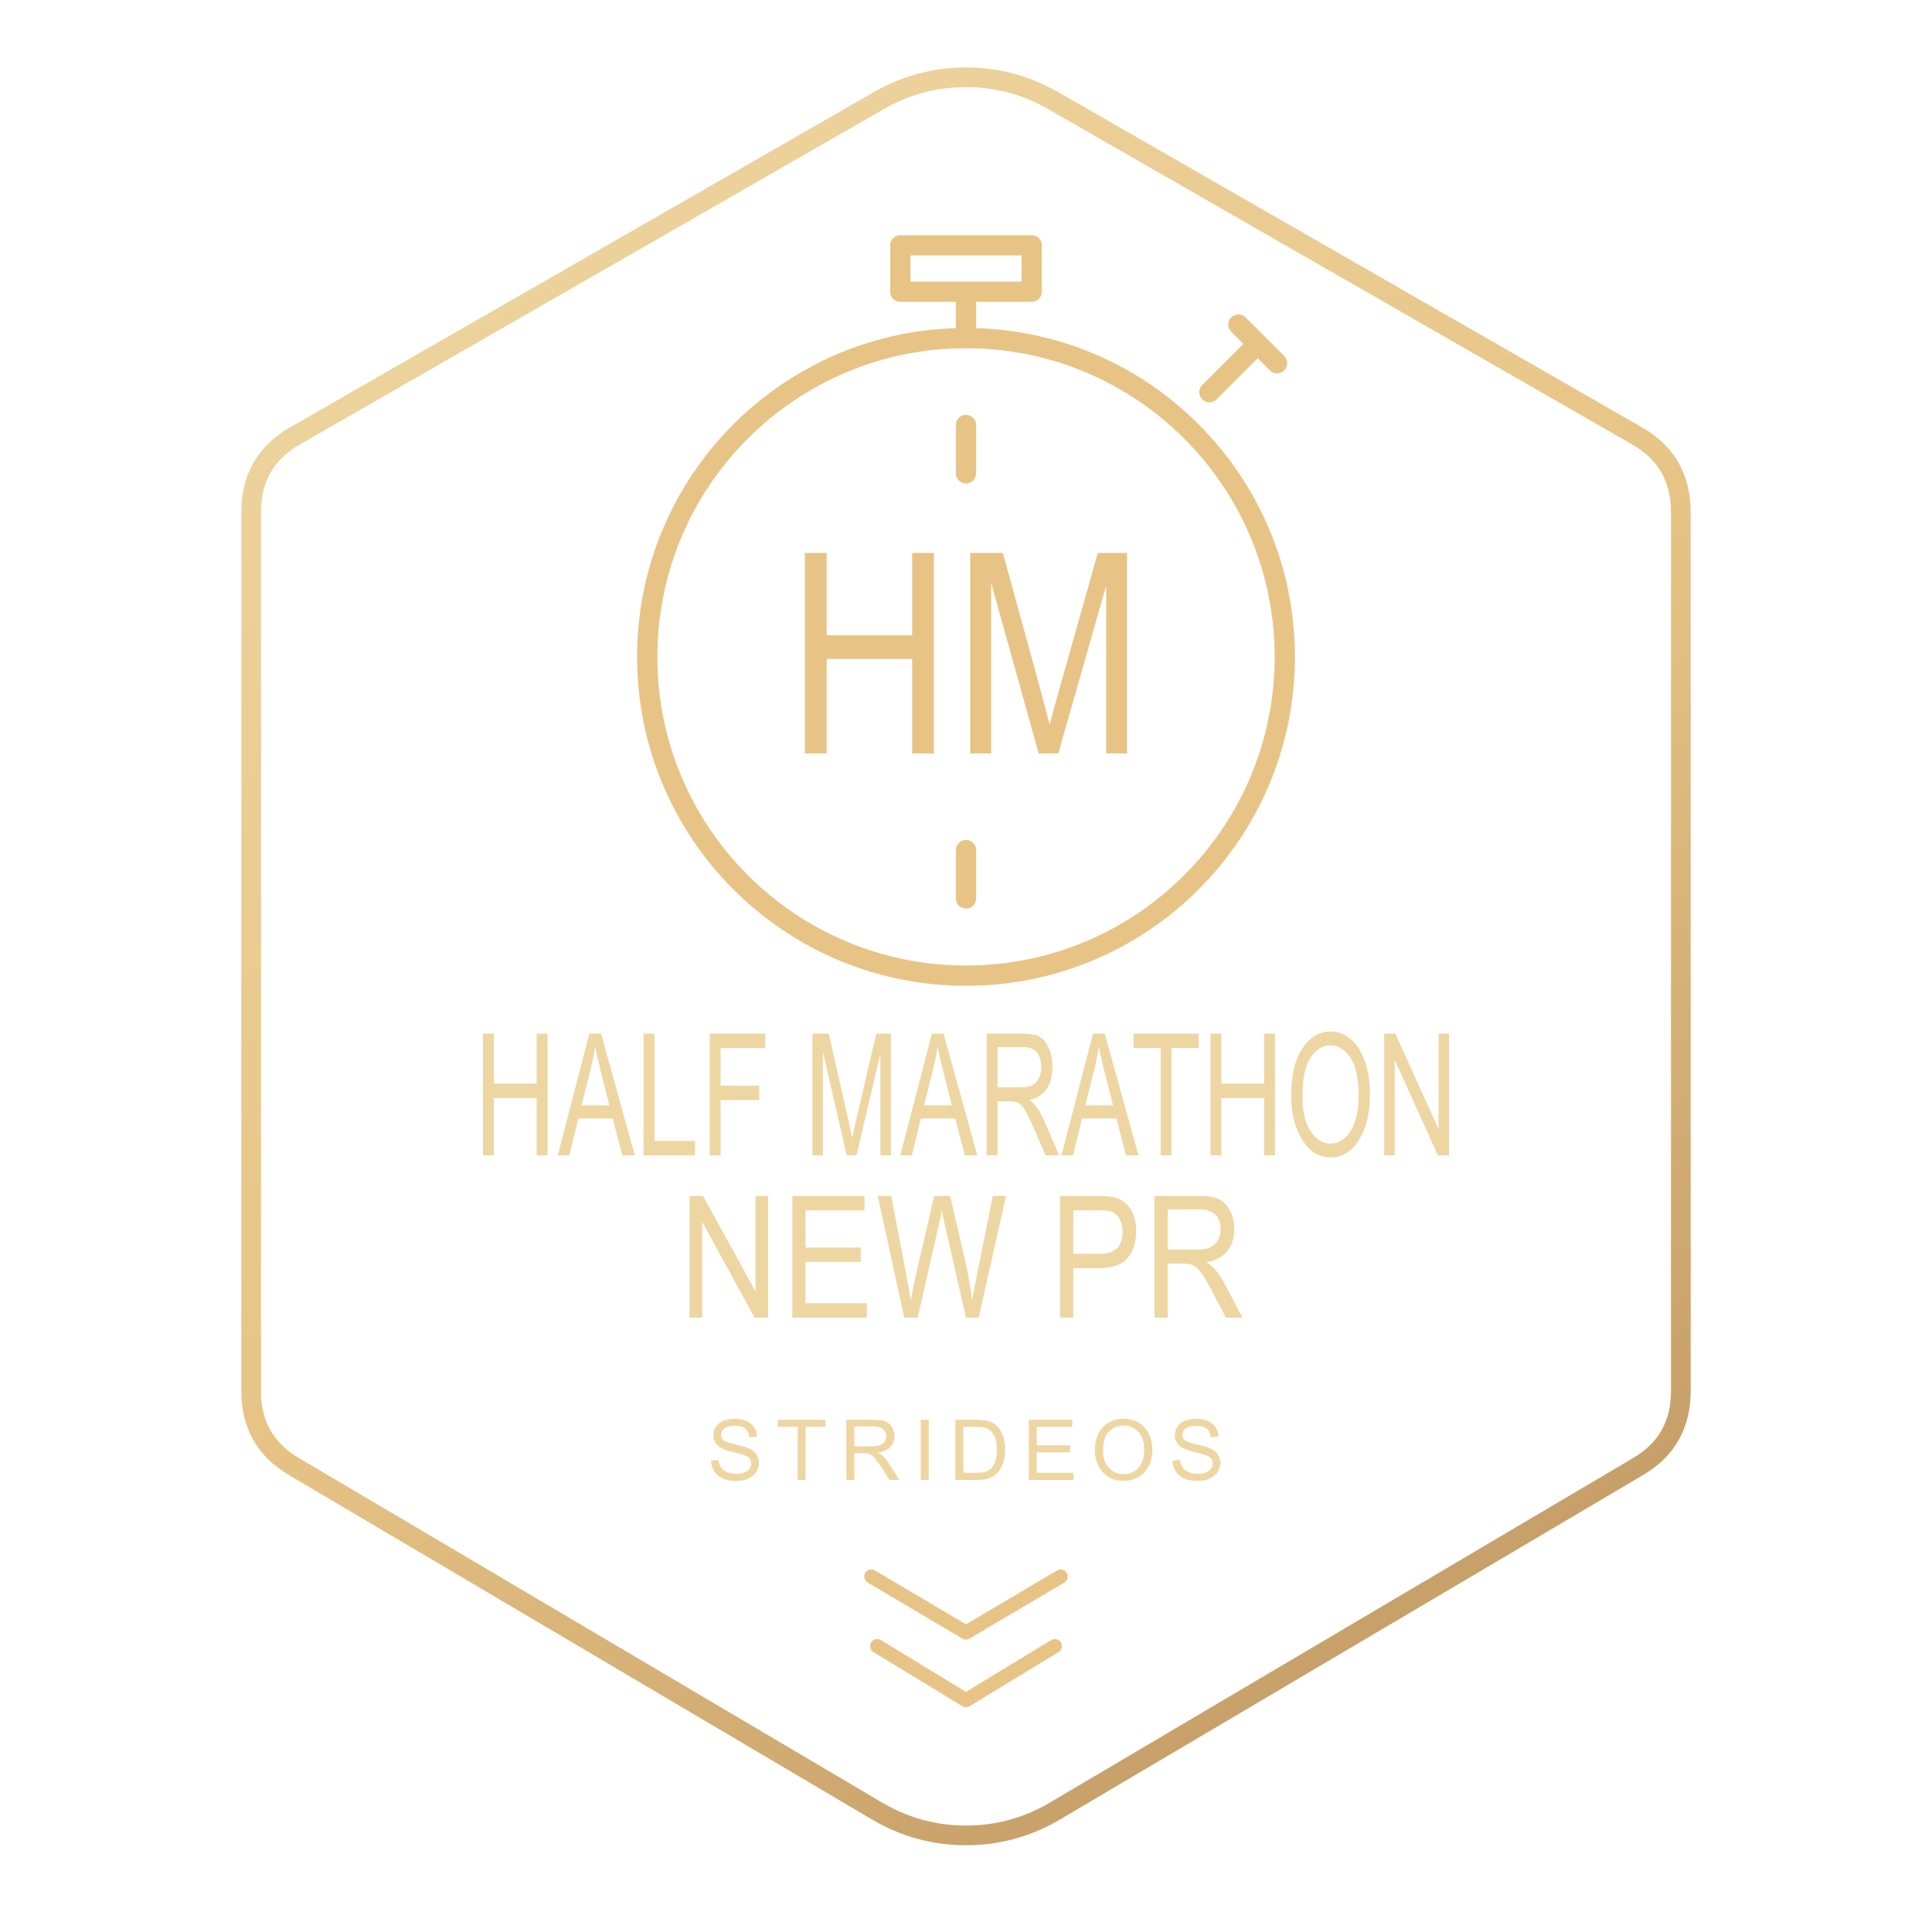
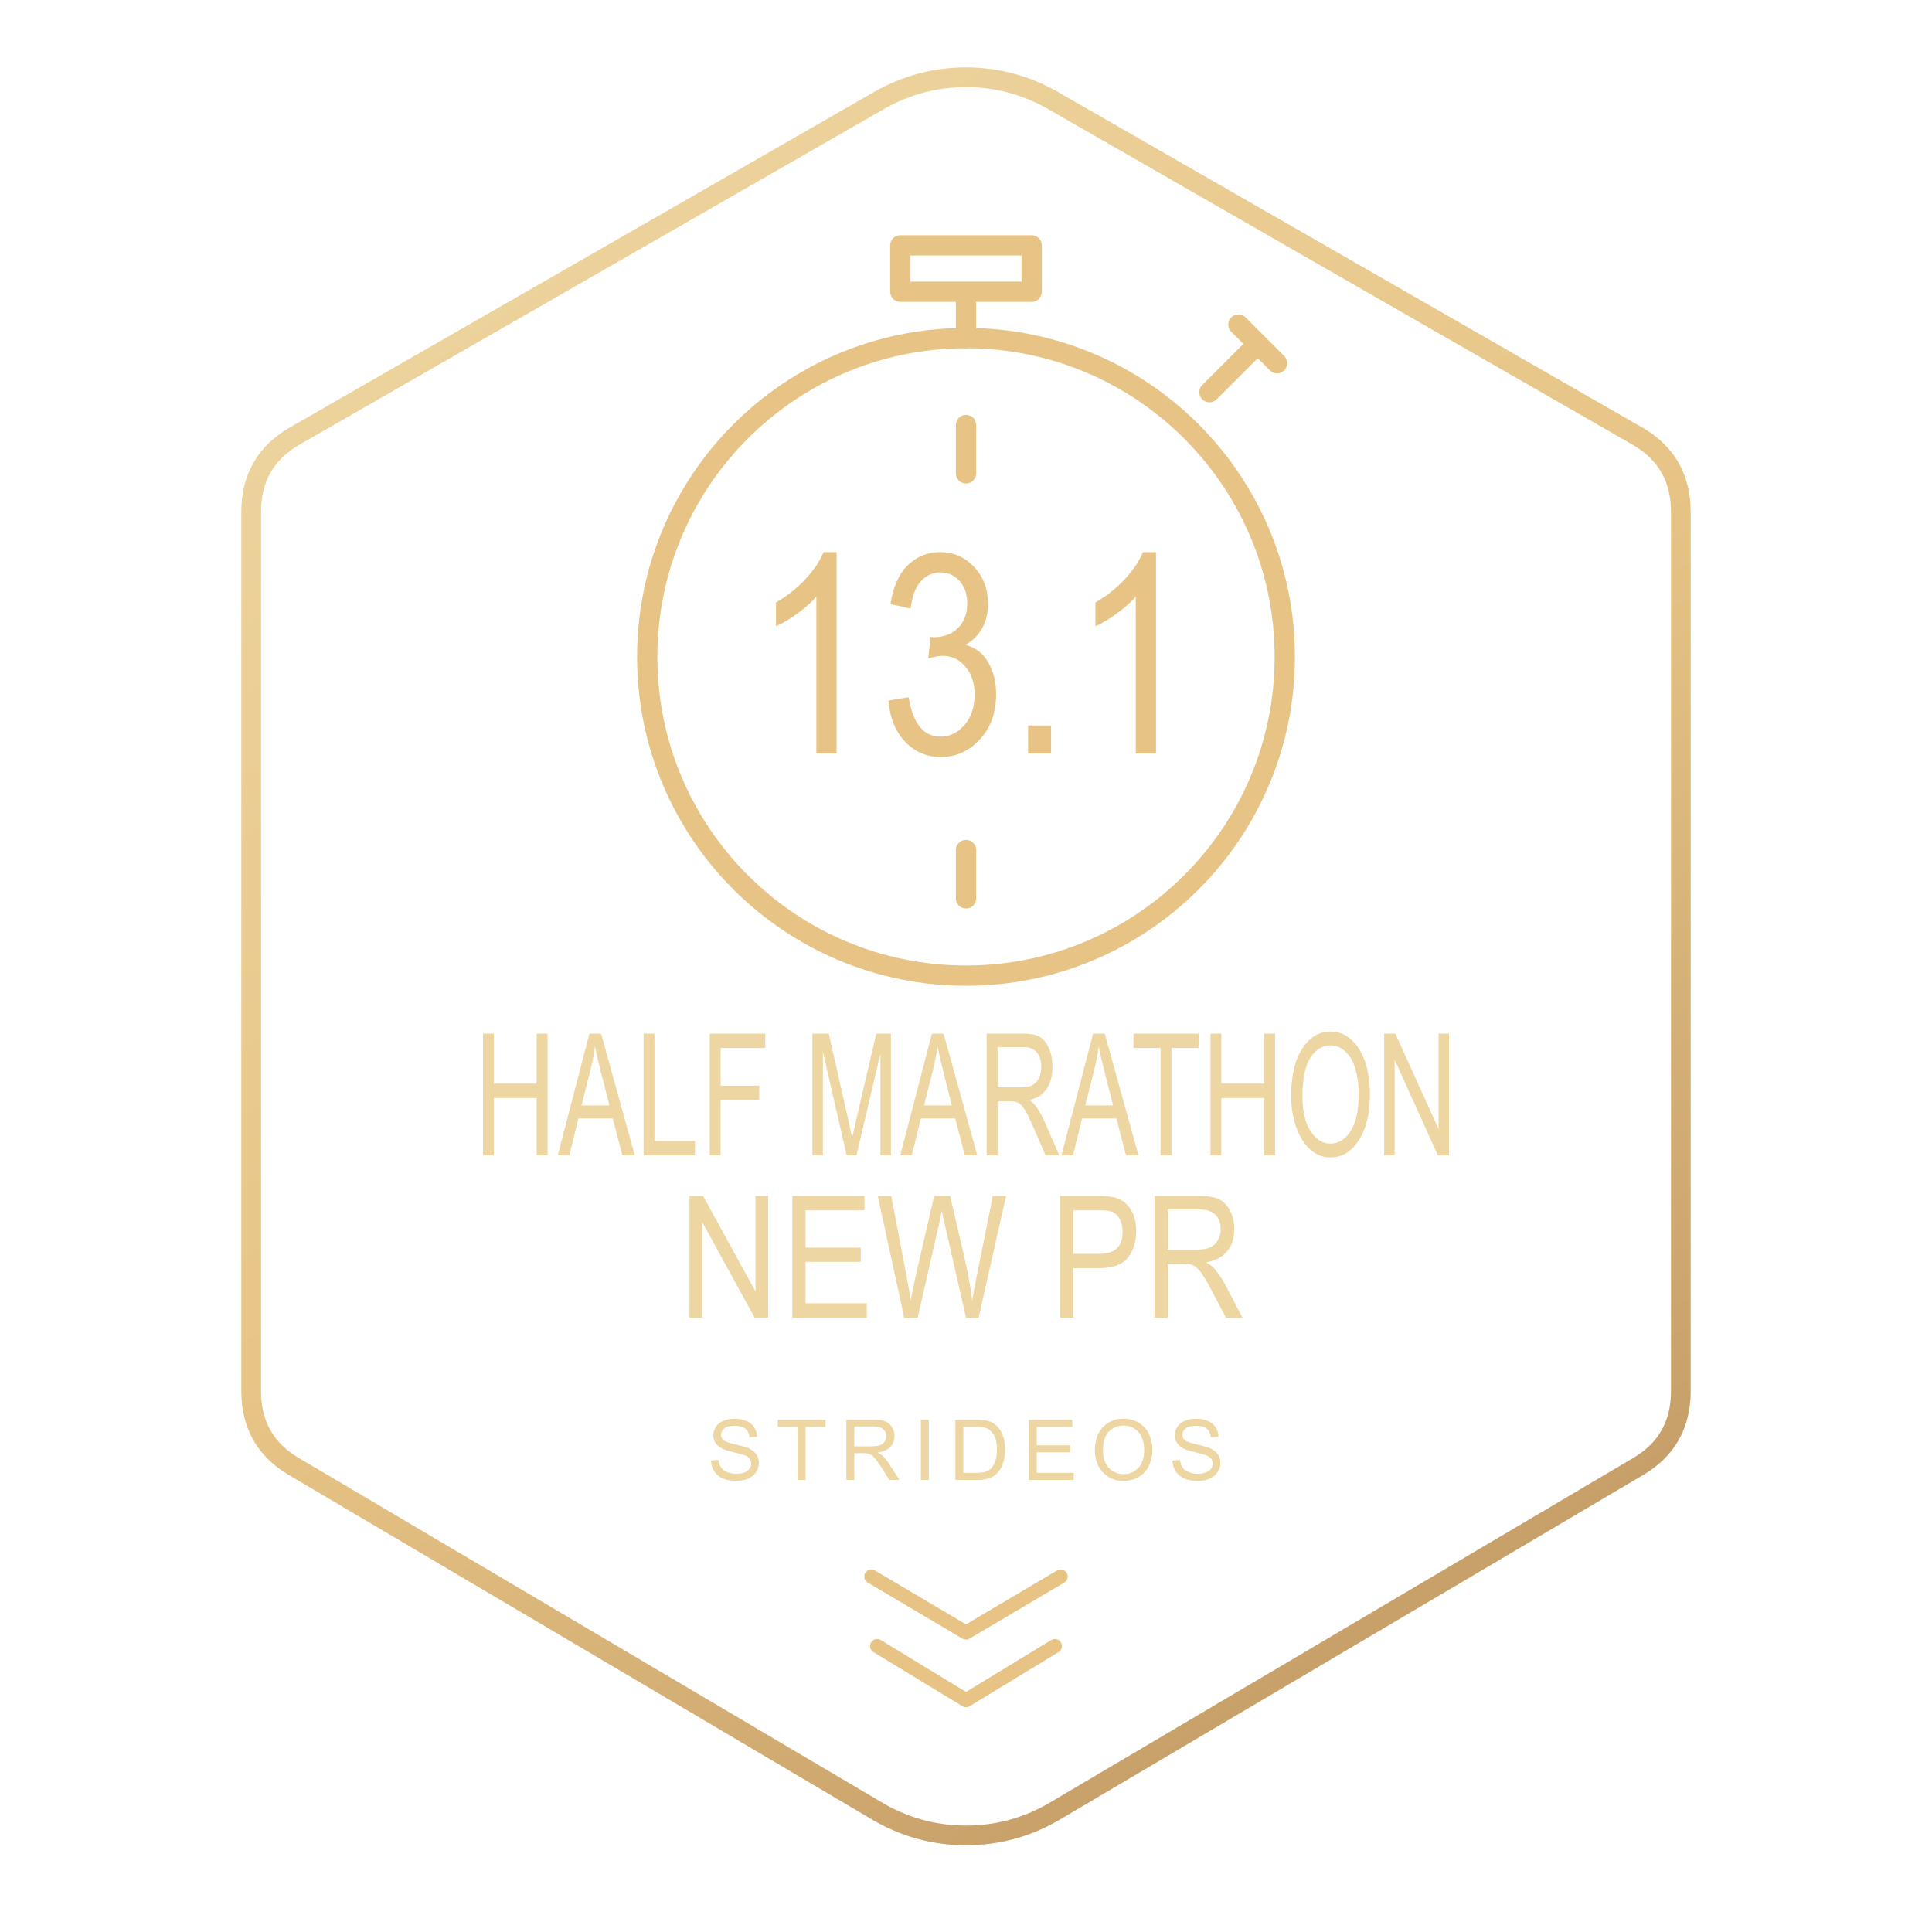
<svg xmlns="http://www.w3.org/2000/svg" width="100" height="100" viewBox="0 0 100 100" fill="none" role="img" aria-label="Half Marathon personal record badge, earned">
  <defs>
    <linearGradient id="race-pr-half-marathon-transparent-edge" x1="20" y1="4" x2="80" y2="95" gradientUnits="userSpaceOnUse">
      <stop stop-color="#EED6A2" />
      <stop offset=".5" stop-color="#E7C486" />
      <stop offset="1" stop-color="#BD9560" />
    </linearGradient>
    <radialGradient id="race-pr-half-marathon-transparent-ambient">
      <stop stop-color="#E7C486" stop-opacity=".025" />
      <stop offset="1" stop-color="#E7C486" stop-opacity="0" />
    </radialGradient>
  </defs>
  <path data-frame="firsts-derived" d="M50 4 Q52.4 4 54.5 5.2 L84.8 22.6 Q87 23.9 87 26.5 L87 72 Q87 74.6 84.8 75.9 L54.5 93.8 Q52.4 95 50 95 Q47.6 95 45.5 93.8 L15.2 75.9 Q13 74.6 13 72 L13 26.5 Q13 23.9 15.2 22.6 L45.5 5.2 Q47.6 4 50 4 Z" fill="none" stroke="url(#race-pr-half-marathon-transparent-edge)" stroke-width="1.02" stroke-linejoin="round" />
  <g data-layout="full-timing">
    <g data-glyph="stopwatch" fill="none" stroke="#E7C486" stroke-width="1.05" stroke-linecap="round" stroke-linejoin="round">
      <circle cx="50" cy="34" r="16.5" />
      <path d="M46.6 12.7 H53.4 V15.1 H46.6 Z M50 15.1 V17.5 M62.6 20.3 L65.1 17.8 M64.1 16.8 L66.1 18.8 M50 22 V24.5 M50 44 V46.5" />
    </g>
-     <path data-lettering="distance-face" data-text="HM" fill="#E7C486" stroke="none" d="M41.663 39L41.663 28.621L42.789 28.621L42.789 32.883L47.214 32.883L47.214 28.621L48.34 28.621L48.34 39L47.214 39L47.214 34.108L42.789 34.108L42.789 39ZM50.216 39L50.216 28.621L51.908 28.621L53.926 35.97L54.329 37.506Q54.478 36.933 54.783 35.842L56.822 28.621L58.337 28.621L58.337 39L57.254 39L57.254 30.313L54.776 39L53.763 39L51.299 30.164L51.299 39Z" />
+     <path data-lettering="distance-face" data-text="13.1" fill="#E7C486" stroke="none" d="M43.302 39L42.254 39L42.254 30.879Q41.893 31.304 41.284 31.746Q40.676 32.189 40.166 32.416L40.166 31.184Q41.03 30.688 41.692 29.973Q42.354 29.258 42.623 28.578L43.302 28.578ZM45.986 36.26L47.033 36.09Q47.359 38.129 48.683 38.129Q49.398 38.129 49.922 37.524Q50.446 36.918 50.446 35.956Q50.446 35.049 49.965 34.497Q49.483 33.945 48.782 33.945Q48.485 33.945 48.046 34.086L48.166 32.968L48.329 32.982Q49.101 32.982 49.582 32.508Q50.064 32.033 50.064 31.24Q50.064 30.511 49.66 30.068Q49.257 29.626 48.676 29.626Q48.074 29.626 47.66 30.09Q47.246 30.553 47.133 31.495L46.092 31.269Q46.29 29.938 46.984 29.258Q47.678 28.578 48.662 28.578Q49.696 28.578 50.418 29.343Q51.14 30.107 51.14 31.269Q51.14 31.977 50.832 32.522Q50.524 33.067 49.972 33.378Q50.481 33.52 50.814 33.846Q51.147 34.171 51.352 34.717Q51.558 35.262 51.558 35.934Q51.558 37.365 50.715 38.274Q49.873 39.184 48.697 39.184Q47.607 39.184 46.849 38.391Q46.092 37.598 45.986 36.26ZM53.214 39L53.214 37.549L54.404 37.549L54.404 39ZM59.834 39L58.786 39L58.786 30.879Q58.425 31.304 57.816 31.746Q57.208 32.189 56.698 32.416L56.698 31.184Q57.562 30.688 58.224 29.973Q58.885 29.258 59.155 28.578L59.834 28.578Z" />
  </g>
  <path data-lettering="distance-title" data-text="HALF MARATHON" fill="#EED6A2" stroke="none" d="M25 59.8L25 53.501L25.563 53.501L25.563 56.087L27.777 56.087L27.777 53.501L28.341 53.501L28.341 59.8L27.777 59.8L27.777 56.831L25.563 56.831L25.563 59.8ZM28.871 59.8L30.507 53.501L31.113 53.501L32.856 59.8L32.211 59.8L31.715 57.892L29.937 57.892L29.469 59.8ZM30.1 57.213L31.542 57.213L31.099 55.469Q30.893 54.665 30.798 54.163Q30.716 54.768 30.567 55.366ZM33.311 59.8L33.311 53.501L33.875 53.501L33.875 59.057L35.972 59.057L35.972 59.8ZM36.736 59.8L36.736 53.501L39.609 53.501L39.609 54.244L37.299 54.244L37.299 56.195L39.297 56.195L39.297 56.938L37.299 56.938L37.299 59.8ZM42.05 59.8L42.05 53.501L42.897 53.501L43.907 57.961L44.108 58.893Q44.183 58.545 44.335 57.884L45.355 53.501L46.113 53.501L46.113 59.8L45.571 59.8L45.571 54.528L44.332 59.8L43.825 59.8L42.592 54.438L42.592 59.8ZM46.598 59.8L48.234 53.501L48.84 53.501L50.583 59.8L49.938 59.8L49.442 57.892L47.664 57.892L47.196 59.8ZM47.827 57.213L49.268 57.213L48.826 55.469Q48.62 54.665 48.525 54.163Q48.443 54.768 48.294 55.366ZM51.07 59.8L51.07 53.501L52.958 53.501Q53.55 53.501 53.832 53.677Q54.113 53.853 54.294 54.263Q54.475 54.674 54.475 55.215Q54.475 55.929 54.168 56.371Q53.862 56.814 53.277 56.934Q53.515 57.106 53.639 57.282Q53.89 57.643 54.081 58.086L54.825 59.8L54.117 59.8L53.55 58.489Q53.221 57.72 53.052 57.454Q52.884 57.188 52.726 57.095Q52.569 57.003 52.285 57.003L51.634 57.003L51.634 59.8ZM51.634 56.281L52.845 56.281Q53.242 56.281 53.447 56.165Q53.653 56.049 53.773 55.8Q53.894 55.55 53.894 55.22Q53.894 54.743 53.663 54.47Q53.433 54.197 52.98 54.197L51.634 54.197ZM54.941 59.8L56.577 53.501L57.183 53.501L58.926 59.8L58.281 59.8L57.785 57.892L56.007 57.892L55.54 59.8ZM56.17 57.213L57.612 57.213L57.169 55.469Q56.964 54.665 56.868 54.163Q56.786 54.768 56.638 55.366ZM60.073 59.8L60.073 54.244L58.67 54.244L58.67 53.501L62.046 53.501L62.046 54.244L60.636 54.244L60.636 59.8ZM62.654 59.8L62.654 53.501L63.217 53.501L63.217 56.087L65.431 56.087L65.431 53.501L65.994 53.501L65.994 59.8L65.431 59.8L65.431 56.831L63.217 56.831L63.217 59.8ZM66.832 56.732Q66.832 55.121 67.417 54.255Q68.001 53.389 68.873 53.389Q69.436 53.389 69.9 53.776Q70.364 54.163 70.635 54.899Q70.906 55.636 70.906 56.655Q70.906 58.055 70.382 58.936Q69.805 59.907 68.869 59.907Q67.927 59.907 67.353 58.911Q66.832 58.008 66.832 56.732ZM67.413 56.745Q67.413 57.909 67.837 58.552Q68.26 59.194 68.866 59.194Q69.486 59.194 69.906 58.545Q70.325 57.896 70.325 56.638Q70.325 55.825 70.109 55.185Q69.943 54.695 69.608 54.401Q69.273 54.107 68.876 54.107Q68.239 54.107 67.826 54.751Q67.413 55.396 67.413 56.745ZM71.645 59.8L71.645 53.501L72.223 53.501L74.462 58.446L74.462 53.501L75 53.501L75 59.8L74.423 59.8L72.187 54.85L72.187 59.8Z" />
  <path data-lettering="new-pr" data-text="NEW PR" fill="#EED6A2" stroke="none" d="M35.689 68.2L35.689 61.901L36.389 61.901L39.105 66.846L39.105 61.901L39.758 61.901L39.758 68.2L39.058 68.2L36.346 63.25L36.346 68.2ZM41.011 68.2L41.011 61.901L44.745 61.901L44.745 62.644L41.694 62.644L41.694 64.573L44.552 64.573L44.552 65.312L41.694 65.312L41.694 67.457L44.866 67.457L44.866 68.2ZM46.802 68.2L45.431 61.901L46.131 61.901L46.918 66.03Q47.042 66.666 47.137 67.319L47.369 66.155L48.353 61.901L49.178 61.901L49.917 65.089Q50.188 66.254 50.321 67.319Q50.42 66.705 50.574 65.948L51.387 61.901L52.074 61.901L50.656 68.2L49.999 68.2L48.907 63.4L48.744 62.661Q48.671 63.074 48.594 63.4L47.498 68.2ZM54.868 68.2L54.868 61.901L56.815 61.901Q57.502 61.901 57.829 62.021Q58.275 62.184 58.542 62.627Q58.808 63.07 58.808 63.714Q58.808 64.565 58.374 65.102Q57.94 65.639 56.875 65.639L55.551 65.639L55.551 68.2ZM55.551 64.896L56.888 64.896Q57.519 64.896 57.811 64.61Q58.104 64.324 58.104 63.748Q58.104 63.375 57.96 63.108Q57.816 62.842 57.612 62.743Q57.407 62.644 56.875 62.644L55.551 62.644ZM59.756 68.2L59.756 61.901L62.046 61.901Q62.764 61.901 63.106 62.077Q63.447 62.253 63.666 62.663Q63.886 63.074 63.886 63.615Q63.886 64.329 63.514 64.771Q63.142 65.214 62.433 65.334Q62.721 65.506 62.871 65.682Q63.177 66.043 63.409 66.486L64.311 68.2L63.452 68.2L62.764 66.889Q62.364 66.12 62.16 65.854Q61.956 65.588 61.765 65.495Q61.574 65.403 61.23 65.403L60.439 65.403L60.439 68.2ZM60.439 64.681L61.909 64.681Q62.39 64.681 62.639 64.565Q62.889 64.449 63.035 64.2Q63.181 63.95 63.181 63.62Q63.181 63.143 62.902 62.87Q62.622 62.597 62.072 62.597L60.439 62.597Z" />
  <g data-wordmark="STRIDEOS">
    <path data-text="STRIDEOS" fill="#EED6A2" stroke="none" d="M36.802 75.6L37.191 75.565C37.209 75.721 37.251 75.85 37.318 75.95C37.385 76.049 37.49 76.129 37.632 76.192C37.774 76.253 37.934 76.284 38.111 76.284C38.268 76.284 38.407 76.26 38.527 76.213C38.646 76.167 38.736 76.103 38.794 76.022C38.854 75.94 38.884 75.851 38.884 75.754C38.884 75.657 38.855 75.572 38.798 75.499C38.742 75.426 38.649 75.365 38.519 75.315C38.436 75.283 38.25 75.232 37.964 75.165C37.678 75.096 37.477 75.031 37.363 74.969C37.214 74.891 37.104 74.795 37.031 74.68C36.958 74.564 36.921 74.435 36.921 74.292C36.921 74.134 36.965 73.987 37.054 73.85C37.144 73.713 37.274 73.61 37.445 73.54C37.617 73.469 37.807 73.434 38.017 73.434C38.248 73.434 38.451 73.471 38.626 73.545C38.803 73.62 38.939 73.729 39.035 73.874C39.129 74.018 39.18 74.182 39.187 74.364L38.792 74.393C38.771 74.197 38.7 74.048 38.578 73.948C38.455 73.848 38.274 73.797 38.035 73.797C37.785 73.797 37.602 73.843 37.488 73.934C37.375 74.025 37.318 74.135 37.318 74.264C37.318 74.376 37.358 74.468 37.439 74.54C37.518 74.613 37.725 74.687 38.06 74.762C38.395 74.838 38.625 74.904 38.75 74.961C38.93 75.045 39.064 75.151 39.15 75.28C39.237 75.408 39.281 75.555 39.281 75.721C39.281 75.887 39.233 76.043 39.138 76.19C39.043 76.336 38.906 76.45 38.728 76.532C38.551 76.612 38.352 76.653 38.13 76.653C37.848 76.653 37.611 76.612 37.421 76.53C37.231 76.448 37.082 76.325 36.972 76.161C36.864 75.996 36.807 75.809 36.802 75.6ZM41.285 76.6L41.285 73.854L40.26 73.854L40.26 73.487L42.729 73.487L42.729 73.854L41.697 73.854L41.697 76.6ZM43.807 76.6L43.807 73.487L45.188 73.487C45.465 73.487 45.676 73.515 45.821 73.571C45.965 73.627 46.081 73.726 46.167 73.868C46.253 74.008 46.297 74.165 46.297 74.336C46.297 74.557 46.226 74.743 46.083 74.895C45.939 75.046 45.718 75.143 45.418 75.184C45.528 75.236 45.611 75.288 45.668 75.338C45.788 75.449 45.902 75.587 46.01 75.752L46.551 76.6L46.034 76.6L45.622 75.952C45.5 75.766 45.401 75.623 45.323 75.524C45.246 75.425 45.176 75.356 45.114 75.317C45.052 75.277 44.99 75.249 44.926 75.233C44.879 75.223 44.803 75.217 44.698 75.217L44.219 75.217L44.219 76.6ZM44.219 74.86L45.104 74.86C45.292 74.86 45.44 74.841 45.545 74.803C45.652 74.764 45.733 74.702 45.788 74.616C45.843 74.53 45.872 74.437 45.872 74.336C45.872 74.189 45.818 74.068 45.711 73.973C45.604 73.878 45.436 73.831 45.206 73.831L44.219 73.831ZM47.663 76.6L47.663 73.487L48.075 73.487L48.075 76.6ZM49.451 76.6L49.451 73.487L50.523 73.487C50.766 73.487 50.95 73.502 51.078 73.532C51.256 73.572 51.409 73.646 51.535 73.754C51.699 73.893 51.821 74.07 51.902 74.286C51.984 74.502 52.025 74.749 52.025 75.026C52.025 75.263 51.997 75.473 51.941 75.655C51.887 75.837 51.815 75.988 51.729 76.108C51.643 76.228 51.548 76.322 51.445 76.391C51.344 76.46 51.22 76.512 51.074 76.547C50.93 76.583 50.763 76.6 50.574 76.6ZM49.863 76.233L50.527 76.233C50.733 76.233 50.894 76.214 51.01 76.176C51.127 76.137 51.221 76.083 51.291 76.014C51.389 75.917 51.464 75.785 51.518 75.62C51.572 75.455 51.6 75.254 51.6 75.02C51.6 74.695 51.546 74.445 51.439 74.27C51.333 74.094 51.203 73.977 51.051 73.918C50.94 73.875 50.762 73.854 50.518 73.854L49.863 73.854ZM53.25 76.6L53.25 73.487L55.502 73.487L55.502 73.854L53.663 73.854L53.663 74.807L55.385 74.807L55.385 75.172L53.663 75.172L53.663 76.233L55.575 76.233L55.575 76.6ZM56.669 75.084C56.669 74.568 56.808 74.164 57.085 73.872C57.362 73.579 57.72 73.432 58.159 73.432C58.447 73.432 58.706 73.501 58.937 73.639C59.167 73.776 59.343 73.967 59.464 74.213C59.585 74.458 59.646 74.736 59.646 75.047C59.646 75.364 59.582 75.646 59.454 75.895C59.326 76.144 59.146 76.333 58.913 76.461C58.68 76.589 58.428 76.653 58.157 76.653C57.864 76.653 57.602 76.583 57.37 76.442C57.14 76.3 56.965 76.107 56.847 75.862C56.728 75.616 56.669 75.357 56.669 75.084ZM57.093 75.09C57.093 75.465 57.193 75.761 57.396 75.977C57.597 76.193 57.851 76.301 58.155 76.301C58.465 76.301 58.72 76.193 58.921 75.975C59.121 75.756 59.222 75.447 59.222 75.045C59.222 74.792 59.179 74.57 59.093 74.381C59.007 74.193 58.881 74.046 58.716 73.942C58.552 73.838 58.367 73.786 58.161 73.786C57.869 73.786 57.618 73.886 57.407 74.086C57.197 74.287 57.093 74.622 57.093 75.09ZM60.687 75.6L61.076 75.565C61.094 75.721 61.136 75.85 61.203 75.95C61.27 76.049 61.375 76.129 61.517 76.192C61.659 76.253 61.818 76.284 61.996 76.284C62.153 76.284 62.292 76.26 62.412 76.213C62.531 76.167 62.621 76.103 62.679 76.022C62.739 75.94 62.769 75.851 62.769 75.754C62.769 75.657 62.74 75.572 62.683 75.499C62.627 75.426 62.534 75.365 62.404 75.315C62.32 75.283 62.135 75.232 61.849 75.165C61.562 75.096 61.362 75.031 61.248 74.969C61.099 74.891 60.988 74.795 60.916 74.68C60.842 74.564 60.806 74.435 60.806 74.292C60.806 74.134 60.85 73.987 60.939 73.85C61.029 73.713 61.159 73.61 61.33 73.54C61.501 73.469 61.692 73.434 61.902 73.434C62.132 73.434 62.335 73.471 62.511 73.545C62.688 73.62 62.824 73.729 62.919 73.874C63.014 74.018 63.065 74.182 63.072 74.364L62.677 74.393C62.656 74.197 62.584 74.048 62.462 73.948C62.34 73.848 62.159 73.797 61.919 73.797C61.669 73.797 61.487 73.843 61.373 73.934C61.259 74.025 61.203 74.135 61.203 74.264C61.203 74.376 61.243 74.468 61.324 74.54C61.403 74.613 61.61 74.687 61.945 74.762C62.279 74.838 62.509 74.904 62.634 74.961C62.815 75.045 62.949 75.151 63.035 75.28C63.122 75.408 63.166 75.555 63.166 75.721C63.166 75.887 63.118 76.043 63.023 76.19C62.928 76.336 62.791 76.45 62.613 76.532C62.436 76.612 62.236 76.653 62.015 76.653C61.732 76.653 61.496 76.612 61.306 76.53C61.116 76.448 60.966 76.325 60.857 76.161C60.749 75.996 60.692 75.809 60.687 75.6ZM36.607 72.662" />
  </g>
  <path data-chevrons="2" d="M45.1 81.6 L50 84.5 L54.9 81.6 M45.4 85.2 L50 88 L54.6 85.2" stroke="#E7C486" stroke-width=".73" stroke-linecap="round" stroke-linejoin="round" />
</svg>
